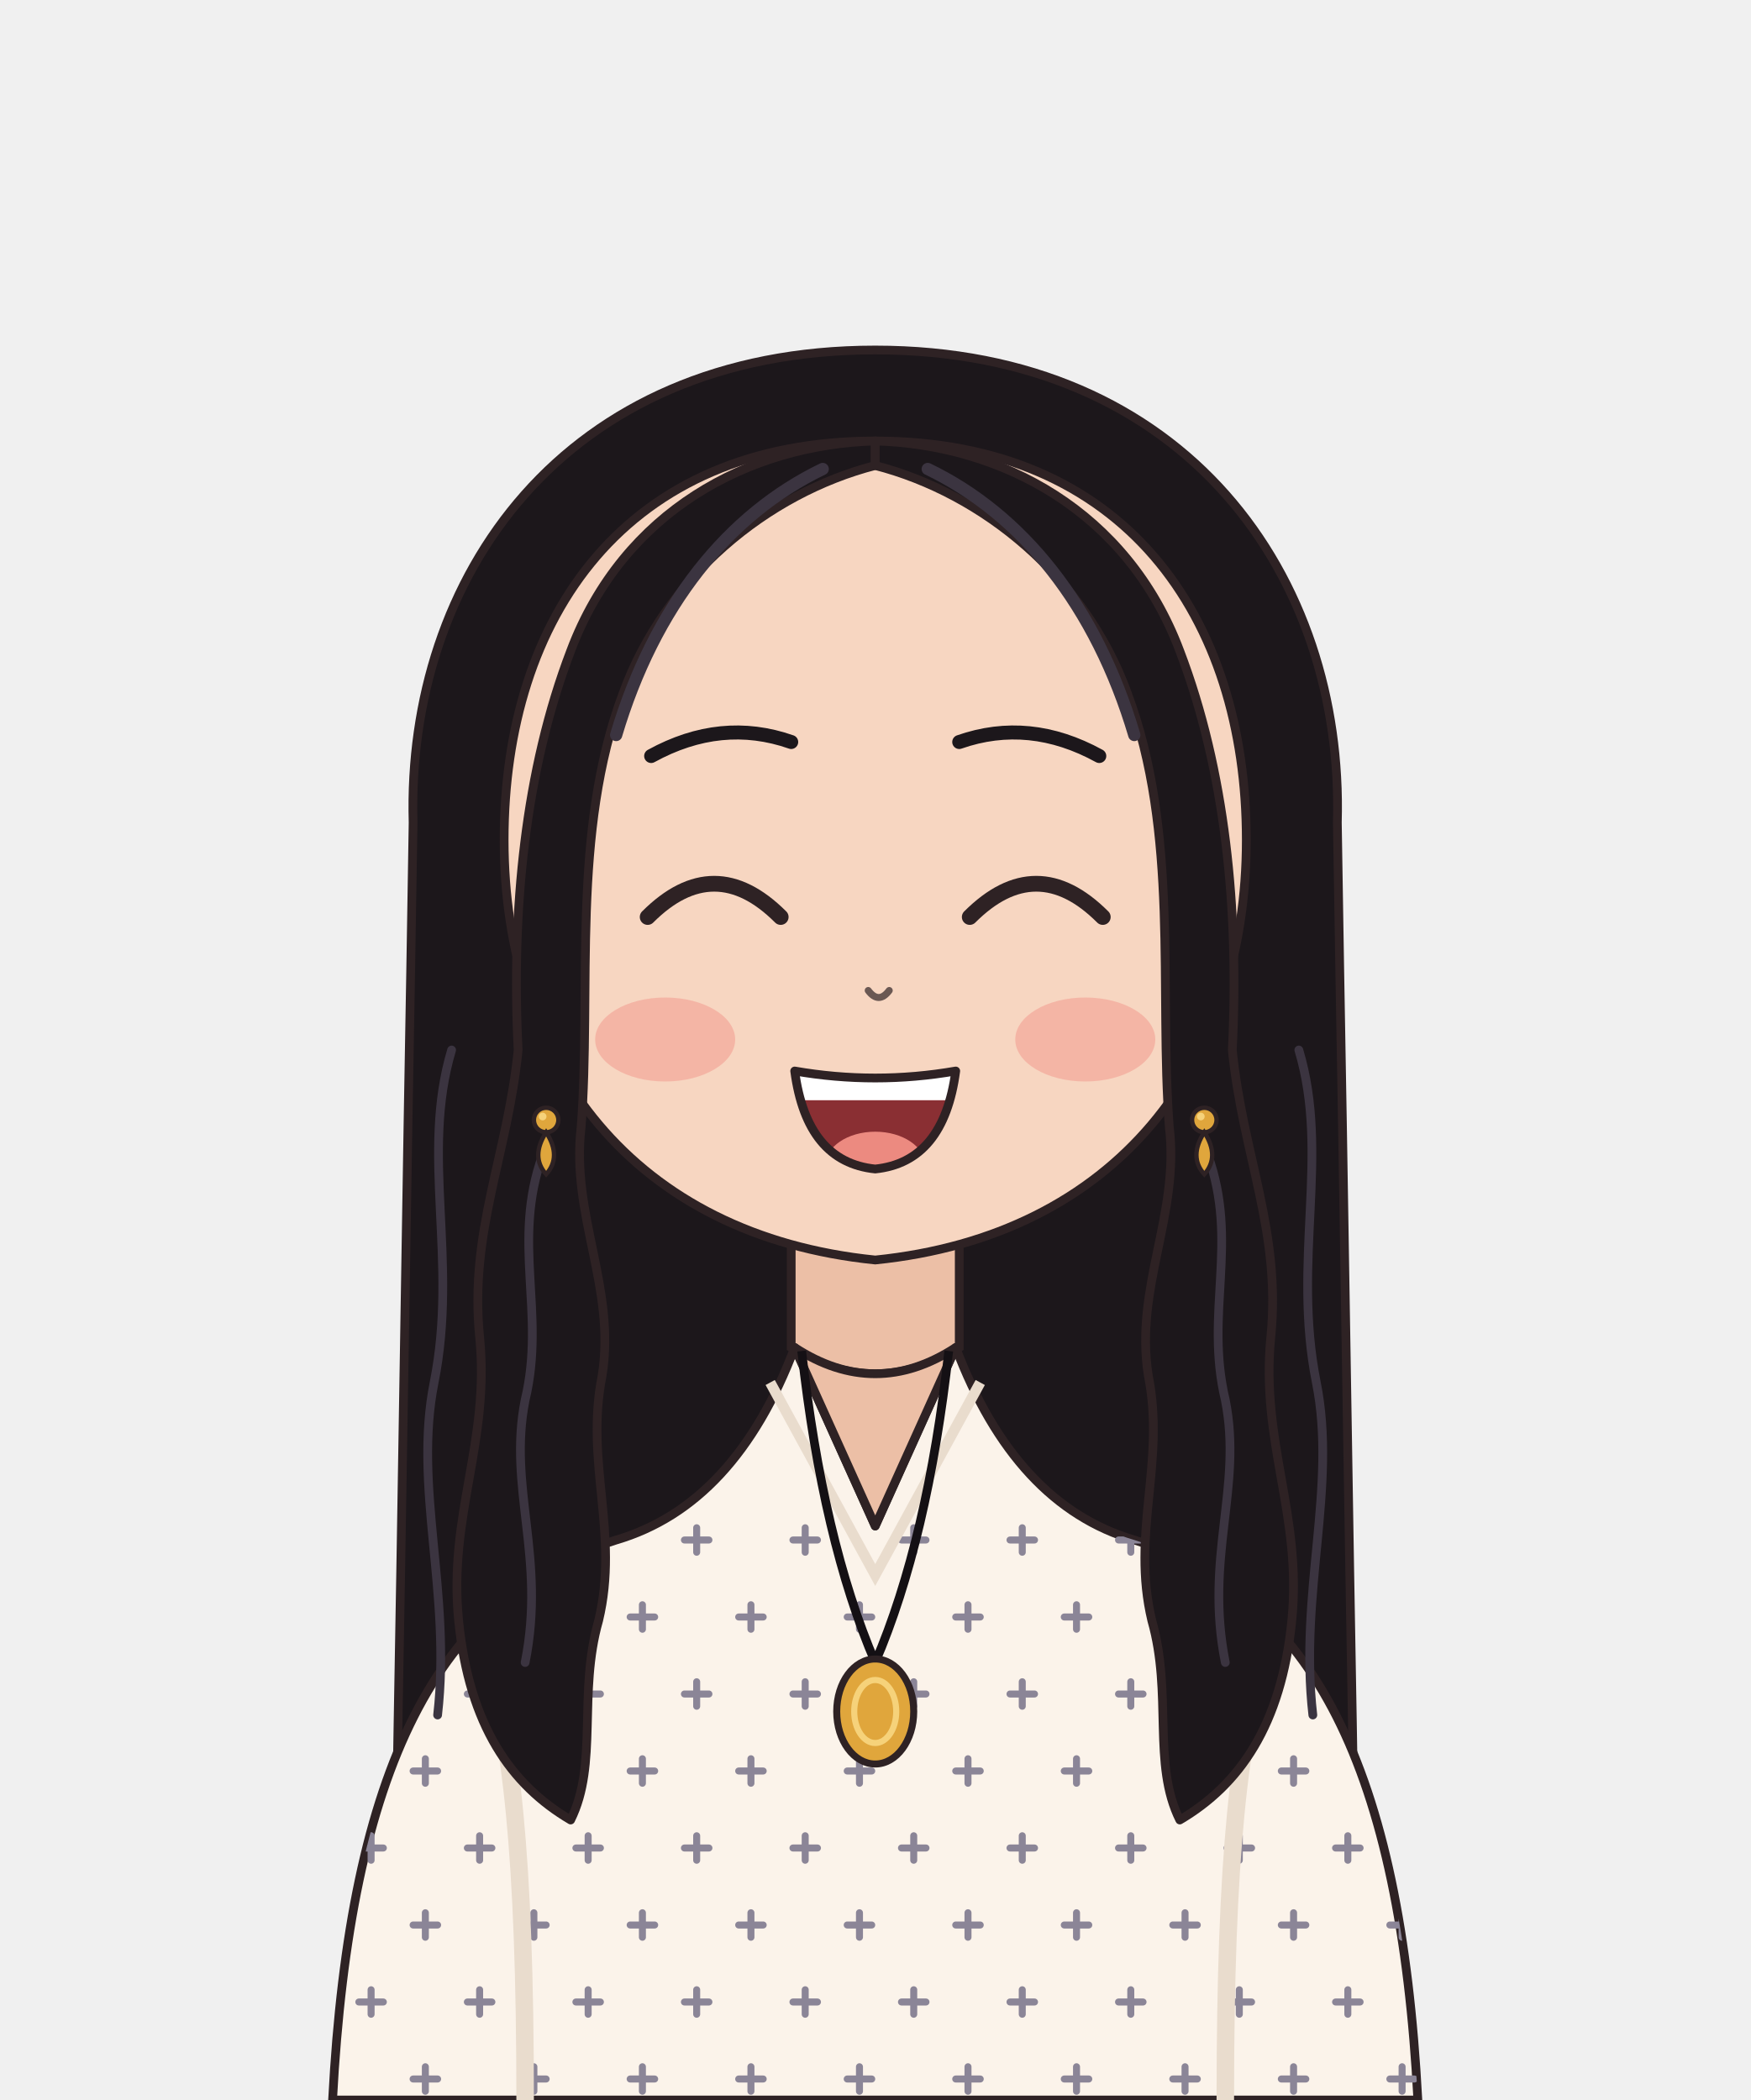
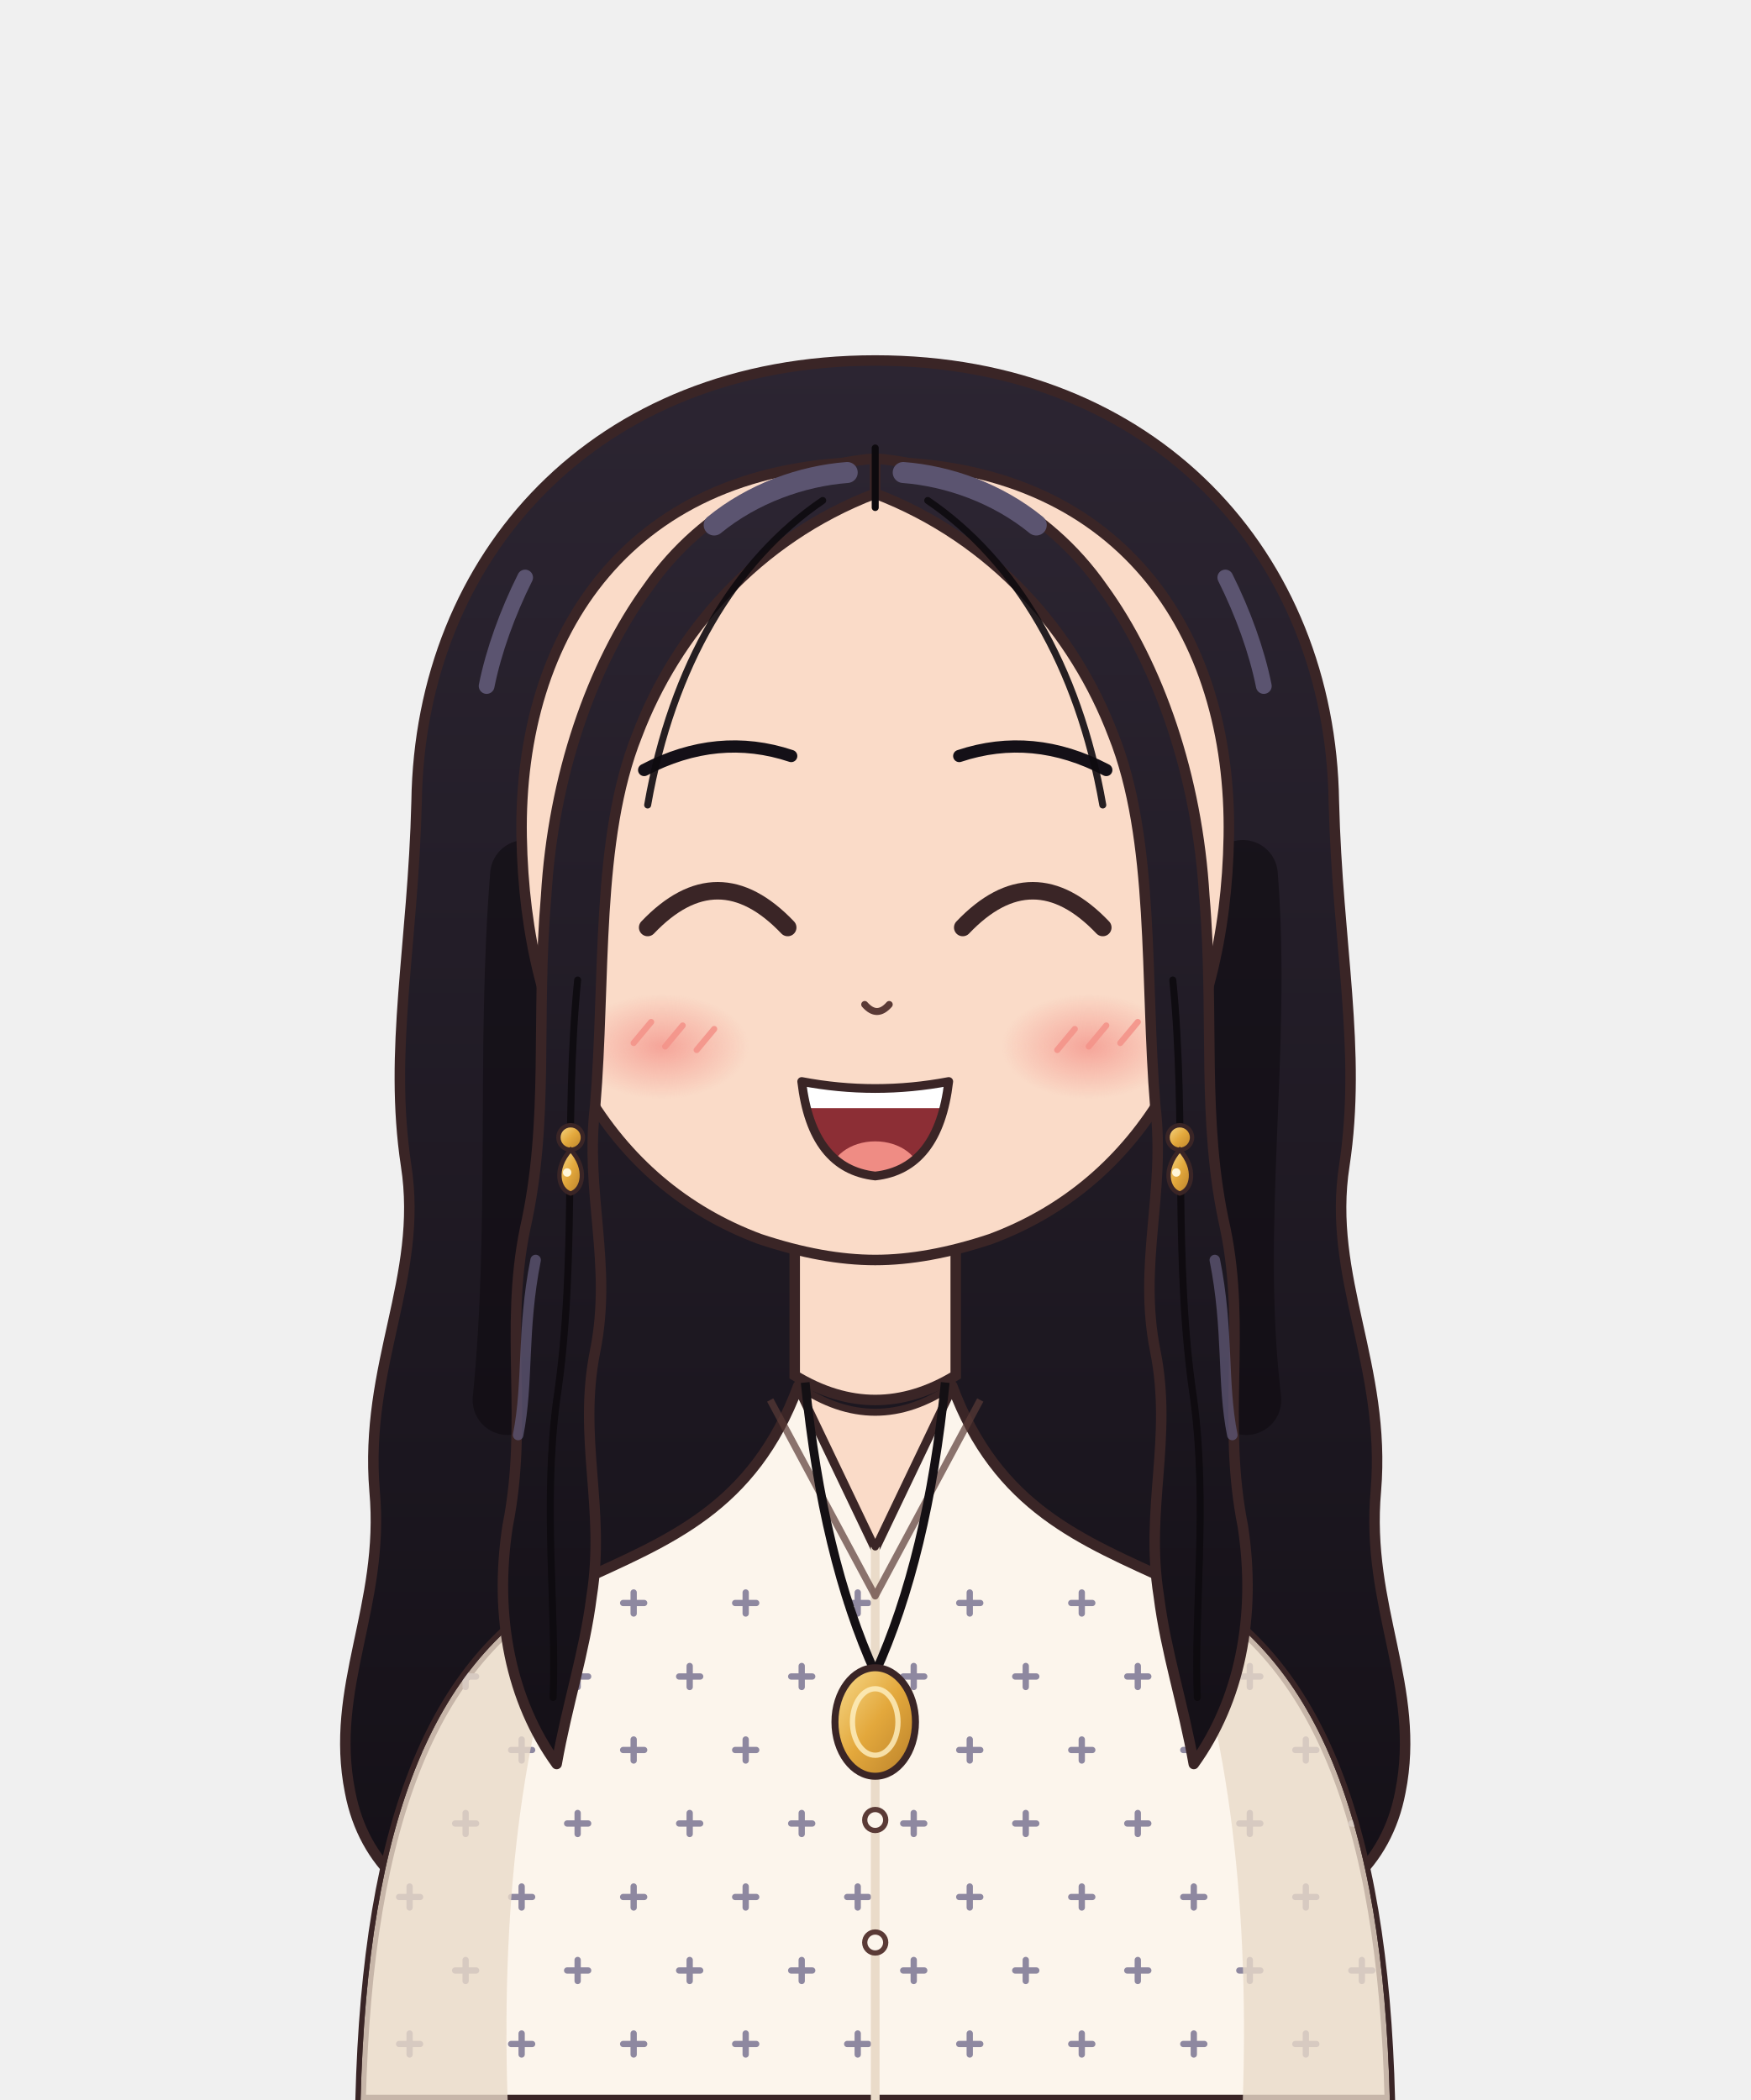
<svg xmlns="http://www.w3.org/2000/svg" width="1000" height="1200" viewBox="0 0 1000 1200">
  <defs>
-     <clipPath id="corpo">
-       <path d="M190,1200 C200,1010 250,912 352,880 Q420,860 454,770 L500,872 L546,770 Q580,860 648,880 C750,912 800,1010 810,1200 Z" />
+     <linearGradient id="gCabelo" x1="0" y1="0" x2="0" y2="1">
+       <stop offset="0" stop-color="#2c2532" />
+       <stop offset="1" stop-color="#141017" />
+     </linearGradient>
+     <radialGradient id="gIris" cx="0.5" cy="0.72" r="0.7">
+       <stop offset="0" stop-color="#9a6243" />
+       <stop offset="0.55" stop-color="#4a2c20" />
+       <stop offset="1" stop-color="#1a0f0d" />
+     </radialGradient>
+     <linearGradient id="gOuro" x1="0" y1="0" x2="1" y2="1">
+       <stop offset="0" stop-color="#f8dc8e" />
+       <stop offset="0.5" stop-color="#e3a83c" />
+       <stop offset="1" stop-color="#b9802a" />
+     </linearGradient>
+     <radialGradient id="gBlush" cx="0.5" cy="0.5" r="0.5">
+       <stop offset="0" stop-color="#f4938a" stop-opacity="0.75" />
+       <stop offset="1" stop-color="#f4938a" stop-opacity="0" />
+     </radialGradient>
+     <clipPath id="cRosto">
+       <path d="M500,264 C640,264 704,362 702,478 C700,592 652,676 566,708 C542,716 520,720 500,720 C480,720 458,716 434,708 C348,676 300,592 298,478 C296,362 360,264 500,264 Z" />
+     </clipPath>
+     <clipPath id="cCorpo">
+       <path d="M206,1200 C210,1040 248,944 330,904 C382,880 430,862 456,792 L500,884 L544,792 C570,862 618,880 670,904 C752,944 790,1040 794,1200 Z" />
    </clipPath>
  </defs>
-   <path d="M500,200 C322,200 232,330 236,470 L234.6,555.7 L233.1,641.4 L231.7,727.1 L230.3,812.9 L228.9,898.6 L227.4,984.3 L226.0,1070.0 C320,1120 680,1120 774,1070 L772.6,984.3 L771.1,898.6 L769.7,812.9 L768.3,727.1 L766.9,641.4 L765.4,555.7 L764.0,470.0 C768,330 678,200 500,200 Z" fill="#1c171b" stroke="#2e2224" stroke-width="5" stroke-linejoin="round" />
-   <path d="M452,650 L452,770 Q500,800 548,770 L548,650 Z" fill="#ecbfa6" stroke="#2e2224" stroke-width="5" />
-   <path d="M190,1200 C200,1010 250,912 352,880 Q420,860 454,770 L500,872 L546,770 Q580,860 648,880 C750,912 800,1010 810,1200 Z" fill="#fbf3ea" stroke="#2e2224" stroke-width="5" stroke-linejoin="round" />
-   <g clip-path="url(#corpo)">
-     <path d="M143,880 h14 M150,873 v14" stroke="#8b8597" stroke-width="4" stroke-linecap="round" />
-     <path d="M205,880 h14 M212,873 v14" stroke="#8b8597" stroke-width="4" stroke-linecap="round" />
-     <path d="M267,880 h14 M274,873 v14" stroke="#8b8597" stroke-width="4" stroke-linecap="round" />
-     <path d="M329,880 h14 M336,873 v14" stroke="#8b8597" stroke-width="4" stroke-linecap="round" />
-     <path d="M391,880 h14 M398,873 v14" stroke="#8b8597" stroke-width="4" stroke-linecap="round" />
-     <path d="M453,880 h14 M460,873 v14" stroke="#8b8597" stroke-width="4" stroke-linecap="round" />
-     <path d="M515,880 h14 M522,873 v14" stroke="#8b8597" stroke-width="4" stroke-linecap="round" />
-     <path d="M577,880 h14 M584,873 v14" stroke="#8b8597" stroke-width="4" stroke-linecap="round" />
-     <path d="M639,880 h14 M646,873 v14" stroke="#8b8597" stroke-width="4" stroke-linecap="round" />
-     <path d="M701,880 h14 M708,873 v14" stroke="#8b8597" stroke-width="4" stroke-linecap="round" />
-     <path d="M763,880 h14 M770,873 v14" stroke="#8b8597" stroke-width="4" stroke-linecap="round" />
-     <path d="M825,880 h14 M832,873 v14" stroke="#8b8597" stroke-width="4" stroke-linecap="round" />
-     <path d="M174,924 h14 M181,917 v14" stroke="#8b8597" stroke-width="4" stroke-linecap="round" />
-     <path d="M236,924 h14 M243,917 v14" stroke="#8b8597" stroke-width="4" stroke-linecap="round" />
-     <path d="M298,924 h14 M305,917 v14" stroke="#8b8597" stroke-width="4" stroke-linecap="round" />
-     <path d="M360,924 h14 M367,917 v14" stroke="#8b8597" stroke-width="4" stroke-linecap="round" />
-     <path d="M422,924 h14 M429,917 v14" stroke="#8b8597" stroke-width="4" stroke-linecap="round" />
-     <path d="M484,924 h14 M491,917 v14" stroke="#8b8597" stroke-width="4" stroke-linecap="round" />
-     <path d="M546,924 h14 M553,917 v14" stroke="#8b8597" stroke-width="4" stroke-linecap="round" />
-     <path d="M608,924 h14 M615,917 v14" stroke="#8b8597" stroke-width="4" stroke-linecap="round" />
-     <path d="M670,924 h14 M677,917 v14" stroke="#8b8597" stroke-width="4" stroke-linecap="round" />
-     <path d="M732,924 h14 M739,917 v14" stroke="#8b8597" stroke-width="4" stroke-linecap="round" />
-     <path d="M794,924 h14 M801,917 v14" stroke="#8b8597" stroke-width="4" stroke-linecap="round" />
-     <path d="M856,924 h14 M863,917 v14" stroke="#8b8597" stroke-width="4" stroke-linecap="round" />
-     <path d="M143,968 h14 M150,961 v14" stroke="#8b8597" stroke-width="4" stroke-linecap="round" />
-     <path d="M205,968 h14 M212,961 v14" stroke="#8b8597" stroke-width="4" stroke-linecap="round" />
-     <path d="M267,968 h14 M274,961 v14" stroke="#8b8597" stroke-width="4" stroke-linecap="round" />
-     <path d="M329,968 h14 M336,961 v14" stroke="#8b8597" stroke-width="4" stroke-linecap="round" />
-     <path d="M391,968 h14 M398,961 v14" stroke="#8b8597" stroke-width="4" stroke-linecap="round" />
-     <path d="M453,968 h14 M460,961 v14" stroke="#8b8597" stroke-width="4" stroke-linecap="round" />
-     <path d="M515,968 h14 M522,961 v14" stroke="#8b8597" stroke-width="4" stroke-linecap="round" />
-     <path d="M577,968 h14 M584,961 v14" stroke="#8b8597" stroke-width="4" stroke-linecap="round" />
-     <path d="M639,968 h14 M646,961 v14" stroke="#8b8597" stroke-width="4" stroke-linecap="round" />
-     <path d="M701,968 h14 M708,961 v14" stroke="#8b8597" stroke-width="4" stroke-linecap="round" />
-     <path d="M763,968 h14 M770,961 v14" stroke="#8b8597" stroke-width="4" stroke-linecap="round" />
-     <path d="M825,968 h14 M832,961 v14" stroke="#8b8597" stroke-width="4" stroke-linecap="round" />
-     <path d="M174,1012 h14 M181,1005 v14" stroke="#8b8597" stroke-width="4" stroke-linecap="round" />
-     <path d="M236,1012 h14 M243,1005 v14" stroke="#8b8597" stroke-width="4" stroke-linecap="round" />
-     <path d="M298,1012 h14 M305,1005 v14" stroke="#8b8597" stroke-width="4" stroke-linecap="round" />
-     <path d="M360,1012 h14 M367,1005 v14" stroke="#8b8597" stroke-width="4" stroke-linecap="round" />
-     <path d="M422,1012 h14 M429,1005 v14" stroke="#8b8597" stroke-width="4" stroke-linecap="round" />
-     <path d="M484,1012 h14 M491,1005 v14" stroke="#8b8597" stroke-width="4" stroke-linecap="round" />
-     <path d="M546,1012 h14 M553,1005 v14" stroke="#8b8597" stroke-width="4" stroke-linecap="round" />
-     <path d="M608,1012 h14 M615,1005 v14" stroke="#8b8597" stroke-width="4" stroke-linecap="round" />
-     <path d="M670,1012 h14 M677,1005 v14" stroke="#8b8597" stroke-width="4" stroke-linecap="round" />
-     <path d="M732,1012 h14 M739,1005 v14" stroke="#8b8597" stroke-width="4" stroke-linecap="round" />
-     <path d="M794,1012 h14 M801,1005 v14" stroke="#8b8597" stroke-width="4" stroke-linecap="round" />
-     <path d="M856,1012 h14 M863,1005 v14" stroke="#8b8597" stroke-width="4" stroke-linecap="round" />
-     <path d="M143,1056 h14 M150,1049 v14" stroke="#8b8597" stroke-width="4" stroke-linecap="round" />
-     <path d="M205,1056 h14 M212,1049 v14" stroke="#8b8597" stroke-width="4" stroke-linecap="round" />
-     <path d="M267,1056 h14 M274,1049 v14" stroke="#8b8597" stroke-width="4" stroke-linecap="round" />
-     <path d="M329,1056 h14 M336,1049 v14" stroke="#8b8597" stroke-width="4" stroke-linecap="round" />
-     <path d="M391,1056 h14 M398,1049 v14" stroke="#8b8597" stroke-width="4" stroke-linecap="round" />
-     <path d="M453,1056 h14 M460,1049 v14" stroke="#8b8597" stroke-width="4" stroke-linecap="round" />
-     <path d="M515,1056 h14 M522,1049 v14" stroke="#8b8597" stroke-width="4" stroke-linecap="round" />
-     <path d="M577,1056 h14 M584,1049 v14" stroke="#8b8597" stroke-width="4" stroke-linecap="round" />
-     <path d="M639,1056 h14 M646,1049 v14" stroke="#8b8597" stroke-width="4" stroke-linecap="round" />
-     <path d="M701,1056 h14 M708,1049 v14" stroke="#8b8597" stroke-width="4" stroke-linecap="round" />
-     <path d="M763,1056 h14 M770,1049 v14" stroke="#8b8597" stroke-width="4" stroke-linecap="round" />
-     <path d="M825,1056 h14 M832,1049 v14" stroke="#8b8597" stroke-width="4" stroke-linecap="round" />
-     <path d="M174,1100 h14 M181,1093 v14" stroke="#8b8597" stroke-width="4" stroke-linecap="round" />
-     <path d="M236,1100 h14 M243,1093 v14" stroke="#8b8597" stroke-width="4" stroke-linecap="round" />
-     <path d="M298,1100 h14 M305,1093 v14" stroke="#8b8597" stroke-width="4" stroke-linecap="round" />
-     <path d="M360,1100 h14 M367,1093 v14" stroke="#8b8597" stroke-width="4" stroke-linecap="round" />
-     <path d="M422,1100 h14 M429,1093 v14" stroke="#8b8597" stroke-width="4" stroke-linecap="round" />
-     <path d="M484,1100 h14 M491,1093 v14" stroke="#8b8597" stroke-width="4" stroke-linecap="round" />
-     <path d="M546,1100 h14 M553,1093 v14" stroke="#8b8597" stroke-width="4" stroke-linecap="round" />
-     <path d="M608,1100 h14 M615,1093 v14" stroke="#8b8597" stroke-width="4" stroke-linecap="round" />
-     <path d="M670,1100 h14 M677,1093 v14" stroke="#8b8597" stroke-width="4" stroke-linecap="round" />
-     <path d="M732,1100 h14 M739,1093 v14" stroke="#8b8597" stroke-width="4" stroke-linecap="round" />
-     <path d="M794,1100 h14 M801,1093 v14" stroke="#8b8597" stroke-width="4" stroke-linecap="round" />
-     <path d="M856,1100 h14 M863,1093 v14" stroke="#8b8597" stroke-width="4" stroke-linecap="round" />
-     <path d="M143,1144 h14 M150,1137 v14" stroke="#8b8597" stroke-width="4" stroke-linecap="round" />
-     <path d="M205,1144 h14 M212,1137 v14" stroke="#8b8597" stroke-width="4" stroke-linecap="round" />
-     <path d="M267,1144 h14 M274,1137 v14" stroke="#8b8597" stroke-width="4" stroke-linecap="round" />
-     <path d="M329,1144 h14 M336,1137 v14" stroke="#8b8597" stroke-width="4" stroke-linecap="round" />
-     <path d="M391,1144 h14 M398,1137 v14" stroke="#8b8597" stroke-width="4" stroke-linecap="round" />
-     <path d="M453,1144 h14 M460,1137 v14" stroke="#8b8597" stroke-width="4" stroke-linecap="round" />
-     <path d="M515,1144 h14 M522,1137 v14" stroke="#8b8597" stroke-width="4" stroke-linecap="round" />
-     <path d="M577,1144 h14 M584,1137 v14" stroke="#8b8597" stroke-width="4" stroke-linecap="round" />
-     <path d="M639,1144 h14 M646,1137 v14" stroke="#8b8597" stroke-width="4" stroke-linecap="round" />
-     <path d="M701,1144 h14 M708,1137 v14" stroke="#8b8597" stroke-width="4" stroke-linecap="round" />
-     <path d="M763,1144 h14 M770,1137 v14" stroke="#8b8597" stroke-width="4" stroke-linecap="round" />
-     <path d="M825,1144 h14 M832,1137 v14" stroke="#8b8597" stroke-width="4" stroke-linecap="round" />
-     <path d="M174,1188 h14 M181,1181 v14" stroke="#8b8597" stroke-width="4" stroke-linecap="round" />
-     <path d="M236,1188 h14 M243,1181 v14" stroke="#8b8597" stroke-width="4" stroke-linecap="round" />
-     <path d="M298,1188 h14 M305,1181 v14" stroke="#8b8597" stroke-width="4" stroke-linecap="round" />
-     <path d="M360,1188 h14 M367,1181 v14" stroke="#8b8597" stroke-width="4" stroke-linecap="round" />
-     <path d="M422,1188 h14 M429,1181 v14" stroke="#8b8597" stroke-width="4" stroke-linecap="round" />
-     <path d="M484,1188 h14 M491,1181 v14" stroke="#8b8597" stroke-width="4" stroke-linecap="round" />
-     <path d="M546,1188 h14 M553,1181 v14" stroke="#8b8597" stroke-width="4" stroke-linecap="round" />
-     <path d="M608,1188 h14 M615,1181 v14" stroke="#8b8597" stroke-width="4" stroke-linecap="round" />
-     <path d="M670,1188 h14 M677,1181 v14" stroke="#8b8597" stroke-width="4" stroke-linecap="round" />
-     <path d="M732,1188 h14 M739,1181 v14" stroke="#8b8597" stroke-width="4" stroke-linecap="round" />
-     <path d="M794,1188 h14 M801,1181 v14" stroke="#8b8597" stroke-width="4" stroke-linecap="round" />
-     <path d="M856,1188 h14 M863,1181 v14" stroke="#8b8597" stroke-width="4" stroke-linecap="round" />
-     <path d="M143,1232 h14 M150,1225 v14" stroke="#8b8597" stroke-width="4" stroke-linecap="round" />
-     <path d="M205,1232 h14 M212,1225 v14" stroke="#8b8597" stroke-width="4" stroke-linecap="round" />
-     <path d="M267,1232 h14 M274,1225 v14" stroke="#8b8597" stroke-width="4" stroke-linecap="round" />
-     <path d="M329,1232 h14 M336,1225 v14" stroke="#8b8597" stroke-width="4" stroke-linecap="round" />
-     <path d="M391,1232 h14 M398,1225 v14" stroke="#8b8597" stroke-width="4" stroke-linecap="round" />
-     <path d="M453,1232 h14 M460,1225 v14" stroke="#8b8597" stroke-width="4" stroke-linecap="round" />
-     <path d="M515,1232 h14 M522,1225 v14" stroke="#8b8597" stroke-width="4" stroke-linecap="round" />
-     <path d="M577,1232 h14 M584,1225 v14" stroke="#8b8597" stroke-width="4" stroke-linecap="round" />
-     <path d="M639,1232 h14 M646,1225 v14" stroke="#8b8597" stroke-width="4" stroke-linecap="round" />
-     <path d="M701,1232 h14 M708,1225 v14" stroke="#8b8597" stroke-width="4" stroke-linecap="round" />
-     <path d="M763,1232 h14 M770,1225 v14" stroke="#8b8597" stroke-width="4" stroke-linecap="round" />
-     <path d="M825,1232 h14 M832,1225 v14" stroke="#8b8597" stroke-width="4" stroke-linecap="round" />
-     <path d="M300,1200 C300,1060 292,990 276,940" stroke="#e9dccd" stroke-width="10" fill="none" stroke-linecap="round" />
-     <path d="M700,1200 C700,1060 708,990 724,940" stroke="#e9dccd" stroke-width="10" fill="none" stroke-linecap="round" />
+   <path d="M500,206 C340,206 240,318 238,458         C236,540 222,600 232,666 C242,730 208,780 214,852 C220,918 188,964 200,1024         C208,1066 238,1090 276,1100 C262,1072 270,1046 290,1040 C300,1070 330,1086 360,1086         C352,1070 356,1060 372,1060 L628,1060 C644,1060 648,1070 640,1086         C670,1086 700,1070 710,1040 C730,1046 738,1072 724,1100         C762,1090 792,1066 800,1024 C812,964 780,918 786,852 C792,780 758,730 768,666         C778,600 764,540 762,458 C760,318 660,206 500,206 Z" fill="url(#gCabelo)" stroke="#3a2526" stroke-width="6" stroke-linejoin="round" />
+   <path d="M300,500 C292,600 300,700 290,800 M710,500 C718,600 700,700 712,800" stroke="#0d0a0e" stroke-width="40" fill="none" stroke-linecap="round" opacity="0.55" />
+   <path d="M454,660 L454,786 Q500,814 546,786 L546,660 Z" fill="#fadbc8" stroke="#3a2526" stroke-width="6" />
+   <path d="M454,690 Q500,744 546,690 L546,660 L454,660 Z" fill="#e6ac93" />
+   <path d="M206,1200 C210,1040 248,944 330,904 C382,880 430,862 456,792 L500,884 L544,792 C570,862 618,880 670,904 C752,944 790,1040 794,1200 Z" fill="#fcf5ec" stroke="#3a2526" stroke-width="6" stroke-linejoin="round" />
+   <g clip-path="url(#cCorpo)">
+     <path d="M164,916 h12 M170,910 v12" stroke="#8e88a0" stroke-width="3.6" stroke-linecap="round" />
+     <path d="M228,916 h12 M234,910 v12" stroke="#8e88a0" stroke-width="3.6" stroke-linecap="round" />
+     <path d="M292,916 h12 M298,910 v12" stroke="#8e88a0" stroke-width="3.6" stroke-linecap="round" />
+     <path d="M356,916 h12 M362,910 v12" stroke="#8e88a0" stroke-width="3.6" stroke-linecap="round" />
+     <path d="M420,916 h12 M426,910 v12" stroke="#8e88a0" stroke-width="3.6" stroke-linecap="round" />
+     <path d="M484,916 h12 M490,910 v12" stroke="#8e88a0" stroke-width="3.6" stroke-linecap="round" />
+     <path d="M548,916 h12 M554,910 v12" stroke="#8e88a0" stroke-width="3.6" stroke-linecap="round" />
+     <path d="M612,916 h12 M618,910 v12" stroke="#8e88a0" stroke-width="3.6" stroke-linecap="round" />
+     <path d="M676,916 h12 M682,910 v12" stroke="#8e88a0" stroke-width="3.6" stroke-linecap="round" />
+     <path d="M740,916 h12 M746,910 v12" stroke="#8e88a0" stroke-width="3.6" stroke-linecap="round" />
+     <path d="M804,916 h12 M810,910 v12" stroke="#8e88a0" stroke-width="3.6" stroke-linecap="round" />
+     <path d="M196,958 h12 M202,952 v12" stroke="#8e88a0" stroke-width="3.6" stroke-linecap="round" />
+     <path d="M260,958 h12 M266,952 v12" stroke="#8e88a0" stroke-width="3.6" stroke-linecap="round" />
+     <path d="M324,958 h12 M330,952 v12" stroke="#8e88a0" stroke-width="3.6" stroke-linecap="round" />
+     <path d="M388,958 h12 M394,952 v12" stroke="#8e88a0" stroke-width="3.6" stroke-linecap="round" />
+     <path d="M452,958 h12 M458,952 v12" stroke="#8e88a0" stroke-width="3.6" stroke-linecap="round" />
+     <path d="M516,958 h12 M522,952 v12" stroke="#8e88a0" stroke-width="3.6" stroke-linecap="round" />
+     <path d="M580,958 h12 M586,952 v12" stroke="#8e88a0" stroke-width="3.6" stroke-linecap="round" />
+     <path d="M644,958 h12 M650,952 v12" stroke="#8e88a0" stroke-width="3.6" stroke-linecap="round" />
+     <path d="M708,958 h12 M714,952 v12" stroke="#8e88a0" stroke-width="3.6" stroke-linecap="round" />
+     <path d="M772,958 h12 M778,952 v12" stroke="#8e88a0" stroke-width="3.6" stroke-linecap="round" />
+     <path d="M836,958 h12 M842,952 v12" stroke="#8e88a0" stroke-width="3.6" stroke-linecap="round" />
+     <path d="M164,1000 h12 M170,994 v12" stroke="#8e88a0" stroke-width="3.6" stroke-linecap="round" />
+     <path d="M228,1000 h12 M234,994 v12" stroke="#8e88a0" stroke-width="3.6" stroke-linecap="round" />
+     <path d="M292,1000 h12 M298,994 v12" stroke="#8e88a0" stroke-width="3.6" stroke-linecap="round" />
+     <path d="M356,1000 h12 M362,994 v12" stroke="#8e88a0" stroke-width="3.6" stroke-linecap="round" />
+     <path d="M420,1000 h12 M426,994 v12" stroke="#8e88a0" stroke-width="3.6" stroke-linecap="round" />
+     <path d="M484,1000 h12 M490,994 v12" stroke="#8e88a0" stroke-width="3.6" stroke-linecap="round" />
+     <path d="M548,1000 h12 M554,994 v12" stroke="#8e88a0" stroke-width="3.6" stroke-linecap="round" />
+     <path d="M612,1000 h12 M618,994 v12" stroke="#8e88a0" stroke-width="3.6" stroke-linecap="round" />
+     <path d="M676,1000 h12 M682,994 v12" stroke="#8e88a0" stroke-width="3.6" stroke-linecap="round" />
+     <path d="M740,1000 h12 M746,994 v12" stroke="#8e88a0" stroke-width="3.6" stroke-linecap="round" />
+     <path d="M804,1000 h12 M810,994 v12" stroke="#8e88a0" stroke-width="3.6" stroke-linecap="round" />
+     <path d="M196,1042 h12 M202,1036 v12" stroke="#8e88a0" stroke-width="3.6" stroke-linecap="round" />
+     <path d="M260,1042 h12 M266,1036 v12" stroke="#8e88a0" stroke-width="3.6" stroke-linecap="round" />
+     <path d="M324,1042 h12 M330,1036 v12" stroke="#8e88a0" stroke-width="3.6" stroke-linecap="round" />
+     <path d="M388,1042 h12 M394,1036 v12" stroke="#8e88a0" stroke-width="3.6" stroke-linecap="round" />
+     <path d="M452,1042 h12 M458,1036 v12" stroke="#8e88a0" stroke-width="3.6" stroke-linecap="round" />
+     <path d="M516,1042 h12 M522,1036 v12" stroke="#8e88a0" stroke-width="3.6" stroke-linecap="round" />
+     <path d="M580,1042 h12 M586,1036 v12" stroke="#8e88a0" stroke-width="3.6" stroke-linecap="round" />
+     <path d="M644,1042 h12 M650,1036 v12" stroke="#8e88a0" stroke-width="3.6" stroke-linecap="round" />
+     <path d="M708,1042 h12 M714,1036 v12" stroke="#8e88a0" stroke-width="3.6" stroke-linecap="round" />
+     <path d="M772,1042 h12 M778,1036 v12" stroke="#8e88a0" stroke-width="3.6" stroke-linecap="round" />
+     <path d="M836,1042 h12 M842,1036 v12" stroke="#8e88a0" stroke-width="3.6" stroke-linecap="round" />
+     <path d="M164,1084 h12 M170,1078 v12" stroke="#8e88a0" stroke-width="3.6" stroke-linecap="round" />
+     <path d="M228,1084 h12 M234,1078 v12" stroke="#8e88a0" stroke-width="3.6" stroke-linecap="round" />
+     <path d="M292,1084 h12 M298,1078 v12" stroke="#8e88a0" stroke-width="3.6" stroke-linecap="round" />
+     <path d="M356,1084 h12 M362,1078 v12" stroke="#8e88a0" stroke-width="3.6" stroke-linecap="round" />
+     <path d="M420,1084 h12 M426,1078 v12" stroke="#8e88a0" stroke-width="3.6" stroke-linecap="round" />
+     <path d="M484,1084 h12 M490,1078 v12" stroke="#8e88a0" stroke-width="3.6" stroke-linecap="round" />
+     <path d="M548,1084 h12 M554,1078 v12" stroke="#8e88a0" stroke-width="3.6" stroke-linecap="round" />
+     <path d="M612,1084 h12 M618,1078 v12" stroke="#8e88a0" stroke-width="3.6" stroke-linecap="round" />
+     <path d="M676,1084 h12 M682,1078 v12" stroke="#8e88a0" stroke-width="3.6" stroke-linecap="round" />
+     <path d="M740,1084 h12 M746,1078 v12" stroke="#8e88a0" stroke-width="3.6" stroke-linecap="round" />
+     <path d="M804,1084 h12 M810,1078 v12" stroke="#8e88a0" stroke-width="3.6" stroke-linecap="round" />
+     <path d="M196,1126 h12 M202,1120 v12" stroke="#8e88a0" stroke-width="3.6" stroke-linecap="round" />
+     <path d="M260,1126 h12 M266,1120 v12" stroke="#8e88a0" stroke-width="3.6" stroke-linecap="round" />
+     <path d="M324,1126 h12 M330,1120 v12" stroke="#8e88a0" stroke-width="3.6" stroke-linecap="round" />
+     <path d="M388,1126 h12 M394,1120 v12" stroke="#8e88a0" stroke-width="3.6" stroke-linecap="round" />
+     <path d="M452,1126 h12 M458,1120 v12" stroke="#8e88a0" stroke-width="3.6" stroke-linecap="round" />
+     <path d="M516,1126 h12 M522,1120 v12" stroke="#8e88a0" stroke-width="3.6" stroke-linecap="round" />
+     <path d="M580,1126 h12 M586,1120 v12" stroke="#8e88a0" stroke-width="3.6" stroke-linecap="round" />
+     <path d="M644,1126 h12 M650,1120 v12" stroke="#8e88a0" stroke-width="3.6" stroke-linecap="round" />
+     <path d="M708,1126 h12 M714,1120 v12" stroke="#8e88a0" stroke-width="3.6" stroke-linecap="round" />
+     <path d="M772,1126 h12 M778,1120 v12" stroke="#8e88a0" stroke-width="3.6" stroke-linecap="round" />
+     <path d="M836,1126 h12 M842,1120 v12" stroke="#8e88a0" stroke-width="3.6" stroke-linecap="round" />
+     <path d="M164,1168 h12 M170,1162 v12" stroke="#8e88a0" stroke-width="3.6" stroke-linecap="round" />
+     <path d="M228,1168 h12 M234,1162 v12" stroke="#8e88a0" stroke-width="3.6" stroke-linecap="round" />
+     <path d="M292,1168 h12 M298,1162 v12" stroke="#8e88a0" stroke-width="3.6" stroke-linecap="round" />
+     <path d="M356,1168 h12 M362,1162 v12" stroke="#8e88a0" stroke-width="3.6" stroke-linecap="round" />
+     <path d="M420,1168 h12 M426,1162 v12" stroke="#8e88a0" stroke-width="3.6" stroke-linecap="round" />
+     <path d="M484,1168 h12 M490,1162 v12" stroke="#8e88a0" stroke-width="3.6" stroke-linecap="round" />
+     <path d="M548,1168 h12 M554,1162 v12" stroke="#8e88a0" stroke-width="3.6" stroke-linecap="round" />
+     <path d="M612,1168 h12 M618,1162 v12" stroke="#8e88a0" stroke-width="3.6" stroke-linecap="round" />
+     <path d="M676,1168 h12 M682,1162 v12" stroke="#8e88a0" stroke-width="3.6" stroke-linecap="round" />
+     <path d="M740,1168 h12 M746,1162 v12" stroke="#8e88a0" stroke-width="3.6" stroke-linecap="round" />
+     <path d="M804,1168 h12 M810,1162 v12" stroke="#8e88a0" stroke-width="3.6" stroke-linecap="round" />
+     <path d="M196,1210 h12 M202,1204 v12" stroke="#8e88a0" stroke-width="3.6" stroke-linecap="round" />
+     <path d="M260,1210 h12 M266,1204 v12" stroke="#8e88a0" stroke-width="3.6" stroke-linecap="round" />
+     <path d="M324,1210 h12 M330,1204 v12" stroke="#8e88a0" stroke-width="3.6" stroke-linecap="round" />
+     <path d="M388,1210 h12 M394,1204 v12" stroke="#8e88a0" stroke-width="3.6" stroke-linecap="round" />
+     <path d="M452,1210 h12 M458,1204 v12" stroke="#8e88a0" stroke-width="3.6" stroke-linecap="round" />
+     <path d="M516,1210 h12 M522,1204 v12" stroke="#8e88a0" stroke-width="3.6" stroke-linecap="round" />
+     <path d="M580,1210 h12 M586,1204 v12" stroke="#8e88a0" stroke-width="3.6" stroke-linecap="round" />
+     <path d="M644,1210 h12 M650,1204 v12" stroke="#8e88a0" stroke-width="3.6" stroke-linecap="round" />
+     <path d="M708,1210 h12 M714,1204 v12" stroke="#8e88a0" stroke-width="3.6" stroke-linecap="round" />
+     <path d="M772,1210 h12 M778,1204 v12" stroke="#8e88a0" stroke-width="3.6" stroke-linecap="round" />
+     <path d="M836,1210 h12 M842,1204 v12" stroke="#8e88a0" stroke-width="3.6" stroke-linecap="round" />
+     <path d="M206,1200 C210,1040 248,944 330,904 C300,980 286,1080 290,1200 Z" fill="#eadbc9" opacity="0.8" />
+     <path d="M794,1200 C790,1040 752,944 670,904 C700,980 714,1080 710,1200 Z" fill="#eadbc9" opacity="0.8" />
+     <path d="M500,884 L500,1200" stroke="#eadbc9" stroke-width="5" />
  </g>
-   <path d="M454,770 L500,872 L546,770 Q500,800 454,770 Z" fill="#ecbfa6" stroke="#2e2224" stroke-width="5" stroke-linejoin="round" />
-   <path d="M440,790 L500,900 L560,790" stroke="#e9dccd" stroke-width="6" fill="none" />
-   <path d="M458,772 Q470,880 500,950 Q530,880 542,772" stroke="#141014" stroke-width="5" fill="none" />
-   <ellipse cx="500" cy="978" rx="22" ry="30" fill="#e0a63c" stroke="#2e2224" stroke-width="4" />
-   <ellipse cx="500" cy="978" rx="12" ry="18" fill="none" stroke="#f6d27a" stroke-width="3.5" />
-   <path d="M500,252 C642,252 712,352 712,480 C712,608 638,706 500,720 C362,706 288,608 288,480 C288,352 358,252 500,252 Z" fill="#f7d6c1" stroke="#2e2224" stroke-width="5" stroke-linejoin="round" />
-   <ellipse cx="380" cy="594" rx="40" ry="24" fill="#f2948a" opacity="0.5" />
-   <ellipse cx="620" cy="594" rx="40" ry="24" fill="#f2948a" opacity="0.5" />
-   <path d="M370,524 Q408,486 446,524" stroke="#2e2224" stroke-width="9" fill="none" stroke-linecap="round" />
-   <path d="M554,524 Q592,486 630,524" stroke="#2e2224" stroke-width="9" fill="none" stroke-linecap="round" />
-   <path d="M372,432 Q412,410 452,424" stroke="#1c171b" stroke-width="8" fill="none" stroke-linecap="round" />
-   <path d="M548,424 Q588,410 628,432" stroke="#1c171b" stroke-width="8" fill="none" stroke-linecap="round" />
-   <path d="M496,566 Q502,574 508,566" stroke="#2e2224" stroke-width="4" fill="none" stroke-linecap="round" opacity="0.7" />
-   <clipPath id="bocaaberta">
-     <path d="M454,612 Q500,620 546,612 Q539.1,664 500,668 Q460.9,664 454,612 Z" />
+   <path d="M456,792 L500,884 L544,792 Q500,822 456,792 Z" fill="#fadbc8" stroke="#3a2526" stroke-width="4" stroke-linejoin="round" />
+   <path d="M440,800 L500,912 L560,800" stroke="#5a3a36" stroke-width="4" fill="none" stroke-linejoin="round" opacity="0.7" />
+   <circle cx="500" cy="1040" r="6" fill="#fcf5ec" stroke="#5a3a36" stroke-width="3" />
+   <circle cx="500" cy="1110" r="6" fill="#fcf5ec" stroke="#5a3a36" stroke-width="3" />
+   <path d="M460,790 Q470,890 500,956 Q530,890 540,790" stroke="#141014" stroke-width="5" fill="none" />
+   <ellipse cx="500" cy="984" rx="23" ry="31" fill="url(#gOuro)" stroke="#3a2526" stroke-width="4" />
+   <ellipse cx="500" cy="984" rx="13" ry="19" fill="none" stroke="#fff1c4" stroke-width="3" opacity="0.8" />
+   <path d="M500,264 C640,264 704,362 702,478 C700,592 652,676 566,708 C542,716 520,720 500,720 C480,720 458,716 434,708 C348,676 300,592 298,478 C296,362 360,264 500,264 Z" fill="#fadbc8" stroke="#3a2526" stroke-width="6" stroke-linejoin="round" />
+   <g clip-path="url(#cRosto)">
+     <path d="M330,640 C380,700 440,724 500,724 C560,724 620,700 670,640 C640,700 580,740 500,740 C420,740 360,700 330,640 Z" fill="#efc0a8" opacity="0.6" />
+   </g>
+   <ellipse cx="378" cy="598" rx="50" ry="30" fill="url(#gBlush)" />
+   <ellipse cx="622" cy="598" rx="50" ry="30" fill="url(#gBlush)" />
+   <path d="M362,596 l10,-12 M380,598 l10,-12 M398,600 l10,-12 M604,600 l10,-12 M622,598 l10,-12 M640,596 l10,-12" stroke="#f4938a" stroke-width="3.5" stroke-linecap="round" opacity="0.9" />
+   <path d="M370,530 Q410,488 450,530" stroke="#3a2526" stroke-width="10" fill="none" stroke-linecap="round" />
+   <path d="M550,530 Q590,488 630,530" stroke="#3a2526" stroke-width="10" fill="none" stroke-linecap="round" />
+   <path d="M368,440 Q410,418 452,432" stroke="#141017" stroke-width="7" fill="none" stroke-linecap="round" />
+   <path d="M548,432 Q590,418 632,440" stroke="#141017" stroke-width="7" fill="none" stroke-linecap="round" />
+   <path d="M494,574 Q501,582 508,574" stroke="#5a3a36" stroke-width="4" fill="none" stroke-linecap="round" />
+   <clipPath id="cBocaaberta">
+     <path d="M458,618 Q500,626 542,618 Q536.12,668 500,672 Q463.88,668 458,618 Z" />
  </clipPath>
-   <path d="M454,612 Q500,620 546,612 Q539.1,664 500,668 Q460.9,664 454,612 Z" fill="#8a2f33" />
-   <g clip-path="url(#bocaaberta)">
-     <rect x="454" y="608" width="92" height="20.72" fill="#ffffff" />
-     <ellipse cx="500" cy="666" rx="28.52" ry="19.32" fill="#ec8a80" />
+   <path d="M458,618 Q500,626 542,618 Q536.12,668 500,672 Q463.88,668 458,618 Z" fill="#8c2e35" />
+   <g clip-path="url(#cBocaaberta)">
+     <rect x="458" y="614" width="84" height="19.2" fill="#ffffff" />
+     <ellipse cx="500" cy="672" rx="26.04" ry="19.8" fill="#ef8c84" />
  </g>
-   <path d="M454,612 Q500,620 546,612 Q539.1,664 500,668 Q460.9,664 454,612 Z" fill="none" stroke="#2e2224" stroke-width="5" stroke-linejoin="round" />
-   <path d="M500,252 C428,254 356,292 326,372 C300,440 292,520 296,600 C290,660 268,704 274,764 C280,824 256,866 262,926 C268,986 292,1020 326,1040 C342,1008 330,968 342,926 C354,876 334,836 344,786 C352,736 326,694 332,644 C338,566 326,476 356,396 C380,330 438,282 500,266 Z" fill="#1c171b" stroke="#2e2224" stroke-width="5" stroke-linejoin="round" />
-   <path d="M500,252 C572,254 644,292 674,372 C700,440 708,520 704,600 C710,660 732,704 726,764 C720,824 744,866 738,926 C732,986 708,1020 674,1040 C658,1008 670,968 658,926 C646,876 666,836 656,786 C648,736 674,694 668,644 C662,566 674,476 644,396 C620,330 562,282 500,266 Z" fill="#1c171b" stroke="#2e2224" stroke-width="5" stroke-linejoin="round" />
-   <path d="M470,268 C416,294 374,346 352,420" stroke="#3b3440" stroke-width="7" fill="none" stroke-linecap="round" />
-   <path d="M530,268 C584,294 626,346 648,420" stroke="#3b3440" stroke-width="7" fill="none" stroke-linecap="round" />
-   <path d="M310,660 C292,710 312,750 300,800 C290,850 312,890 300,950" stroke="#3b3440" stroke-width="5" fill="none" stroke-linecap="round" />
-   <path d="M690,660 C708,710 688,750 700,800 C710,850 688,890 700,950" stroke="#3b3440" stroke-width="5" fill="none" stroke-linecap="round" />
-   <path d="M258,600 C240,660 262,720 248,790 C236,850 258,910 250,980" stroke="#3b3440" stroke-width="5" fill="none" stroke-linecap="round" />
-   <path d="M742,600 C760,660 738,720 752,790 C764,850 742,910 750,980" stroke="#3b3440" stroke-width="5" fill="none" stroke-linecap="round" />
-   <circle cx="312" cy="640" r="7" fill="#e0a63c" stroke="#2e2224" stroke-width="2.5" />
-   <path d="M312,647 q-9,14 0,24 q9,-10 0,-24 Z" fill="#e0a63c" stroke="#2e2224" stroke-width="2.5" />
-   <circle cx="310" cy="638" r="2.2" fill="#f6d27a" />
-   <circle cx="688" cy="640" r="7" fill="#e0a63c" stroke="#2e2224" stroke-width="2.5" />
-   <path d="M688,647 q-9,14 0,24 q9,-10 0,-24 Z" fill="#e0a63c" stroke="#2e2224" stroke-width="2.5" />
-   <circle cx="686" cy="638" r="2.2" fill="#f6d27a" />
+   <path d="M458,618 Q500,626 542,618 Q536.12,668 500,672 Q463.88,668 458,618 Z" fill="none" stroke="#3a2526" stroke-width="5" stroke-linejoin="round" />
+   <path d="M500,262 C452,266 402,290 370,336 C338,380 316,444 312,512 C306,582 314,640 300,702 C288,760 302,812 290,872 C282,924 292,972 318,1008 C324,974 334,944 338,912 C346,862 330,822 340,772 C350,722 334,682 340,632 C346,560 340,480 364,420 C386,362 432,308 500,282 Z" fill="url(#gCabelo)" stroke="#3a2526" stroke-width="6" stroke-linejoin="round" />
+   <path d="M500,262 C548,266 598,290 630,336 C662,380 684,444 688,512 C694,582 686,640 700,702 C712,760 698,812 710,872 C718,924 708,972 682,1008 C676,974 666,944 662,912 C654,862 670,822 660,772 C650,722 666,682 660,632 C654,560 660,480 636,420 C614,362 568,308 500,282 Z" fill="url(#gCabelo)" stroke="#3a2526" stroke-width="6" stroke-linejoin="round" />
+   <path d="M470,286 C420,320 384,380 370,460 M330,560 C322,640 330,720 318,800 C310,860 318,920 316,970" stroke="#0d0a0e" stroke-width="4" fill="none" stroke-linecap="round" opacity="0.9" />
+   <path d="M530,286 C580,320 616,380 630,460 M670,560 C678,640 670,720 682,800 C690,860 682,920 684,970" stroke="#0d0a0e" stroke-width="4" fill="none" stroke-linecap="round" opacity="0.9" />
+   <path d="M408,300 C430,282 458,272 484,270" stroke="#5b5470" stroke-width="12" fill="none" stroke-linecap="round" />
+   <path d="M592,300 C570,282 542,272 516,270" stroke="#5b5470" stroke-width="12" fill="none" stroke-linecap="round" />
+   <path d="M300,330 C290,350 282,372 278,392 M700,330 C710,350 718,372 722,392" stroke="#5b5470" stroke-width="9" fill="none" stroke-linecap="round" />
+   <path d="M306,720 C298,760 302,790 296,820 M694,720 C702,760 698,790 704,820" stroke="#5b5470" stroke-width="6" fill="none" stroke-linecap="round" opacity="0.8" />
+   <path d="M500,256 L500,290" stroke="#0d0a0e" stroke-width="4" stroke-linecap="round" />
+   <circle cx="326" cy="650" r="7" fill="url(#gOuro)" stroke="#3a2526" stroke-width="2.5" />
+   <path d="M326,657 C316,668 319,680 326,682 C333,680 336,668 326,657 Z" fill="url(#gOuro)" stroke="#3a2526" stroke-width="2.5" />
+   <circle cx="324" cy="670" r="2.4" fill="#fff6d8" />
+   <circle cx="674" cy="650" r="7" fill="url(#gOuro)" stroke="#3a2526" stroke-width="2.5" />
+   <path d="M674,657 C664,668 667,680 674,682 C681,680 684,668 674,657 Z" fill="url(#gOuro)" stroke="#3a2526" stroke-width="2.5" />
+   <circle cx="672" cy="670" r="2.4" fill="#fff6d8" />
</svg>
